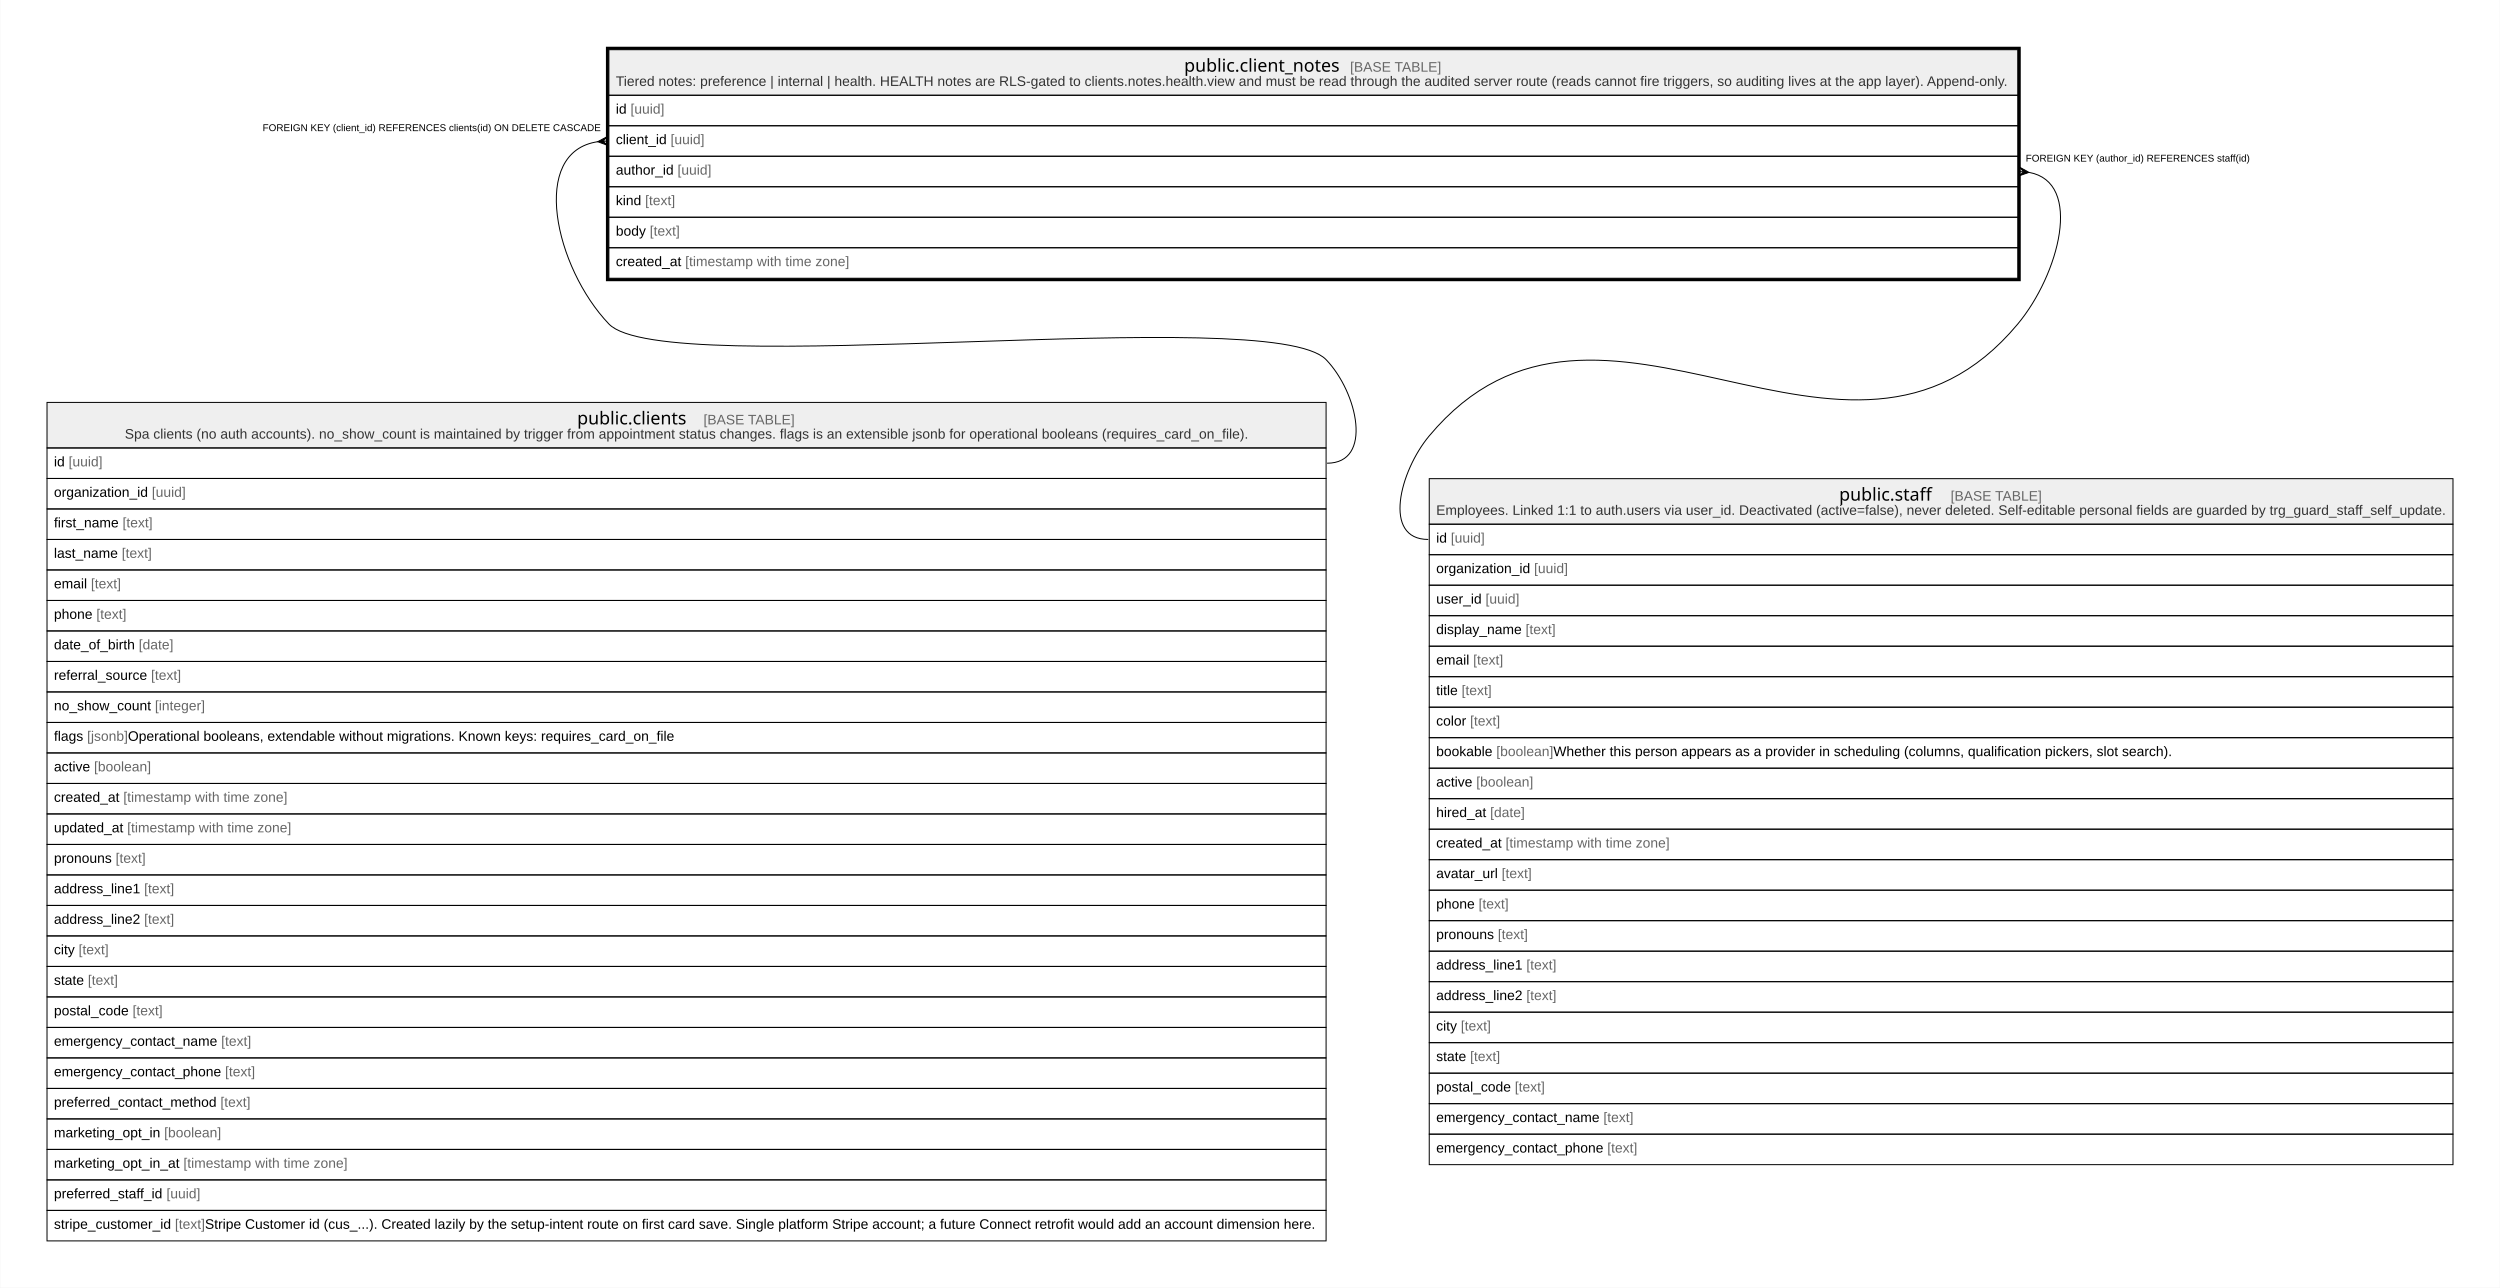
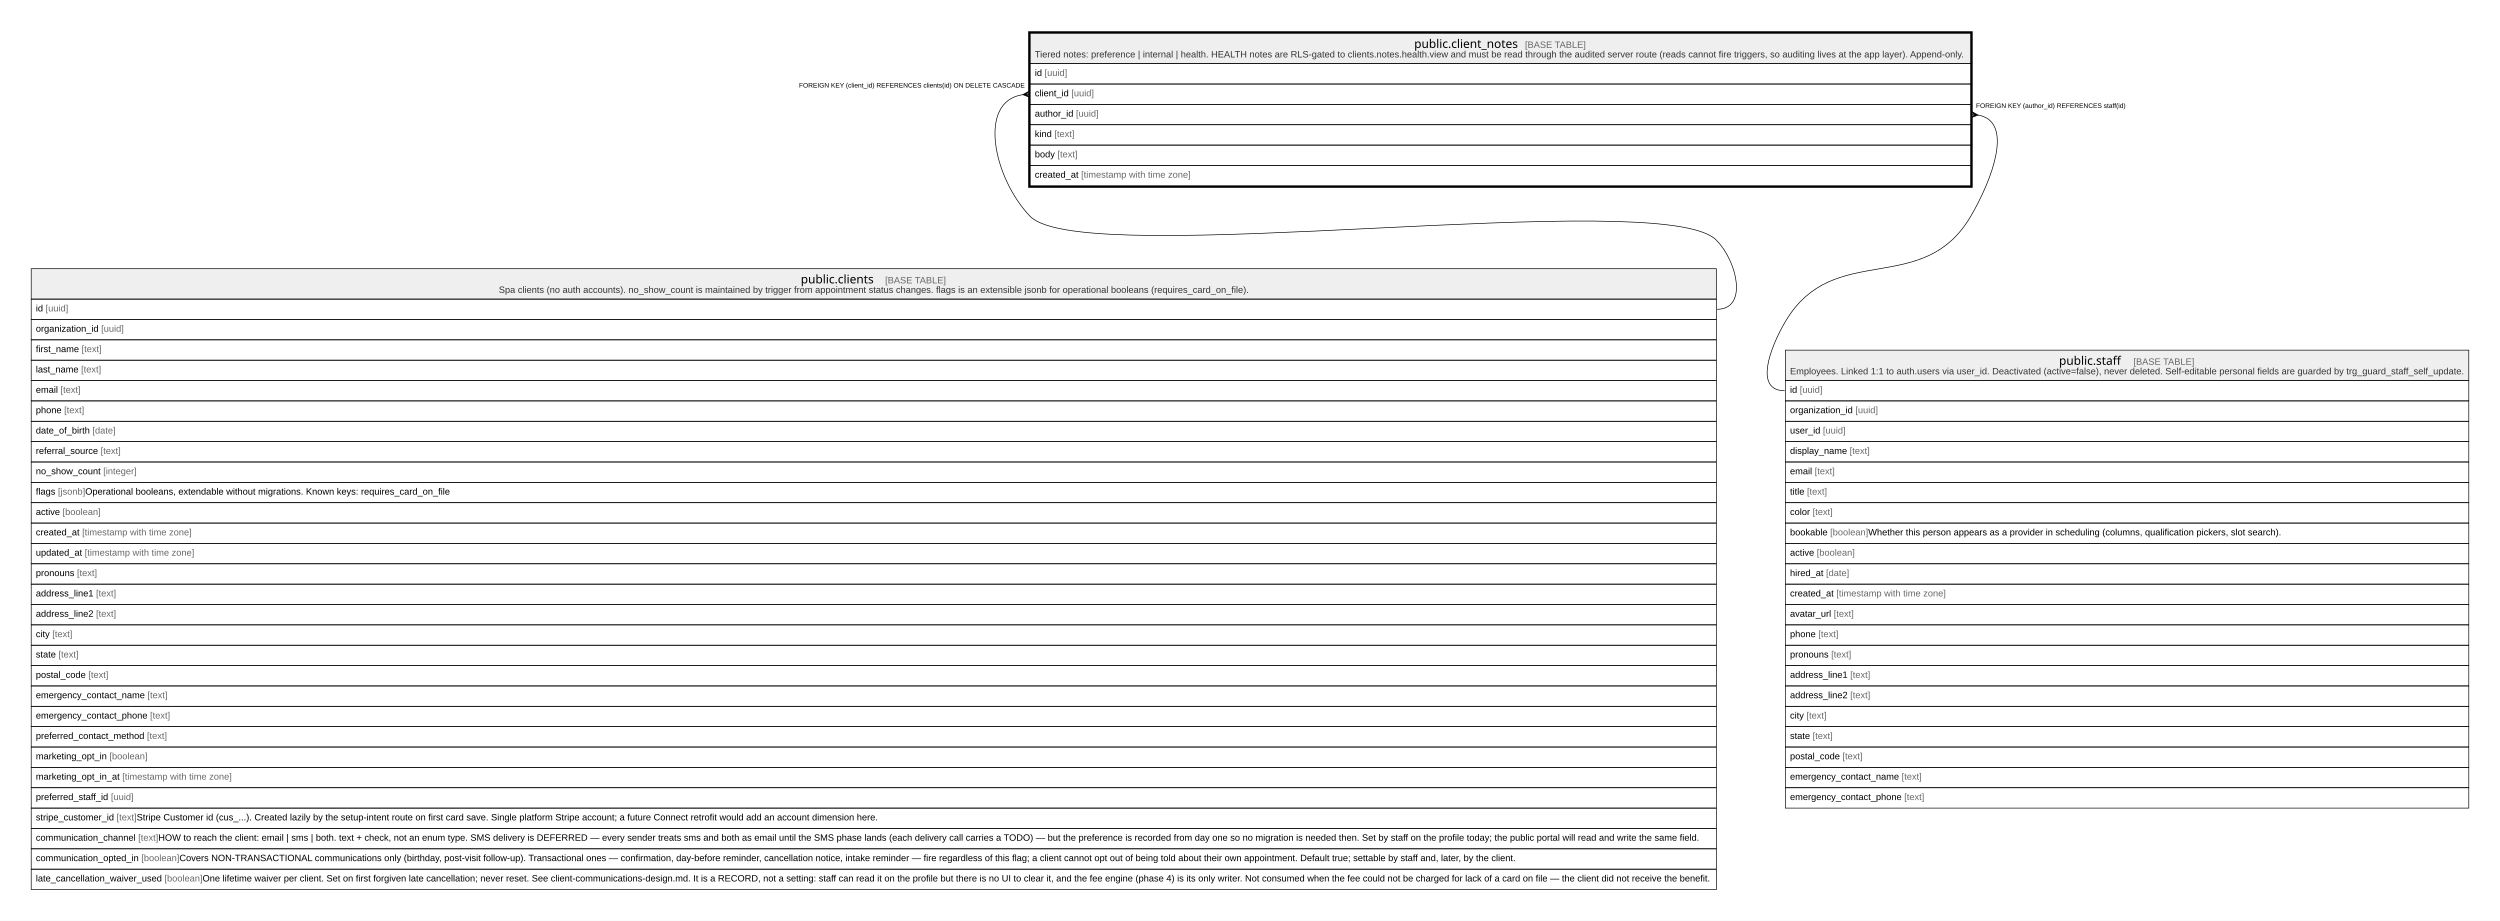
- <svg xmlns="http://www.w3.org/2000/svg" width="2524pt" height="1300pt" viewBox="0.00 0.00 2524.22 1300.40">
-   <g id="graph0" class="graph" transform="scale(1 1) rotate(0) translate(4 1296.4)">
-     <polygon fill="white" stroke="none" points="-4,4 -4,-1296.4 2520.22,-1296.4 2520.22,4 -4,4" />
+ <svg xmlns="http://www.w3.org/2000/svg" width="3782pt" height="1393pt" viewBox="0.00 0.00 3782.03 1392.80">
+   <g id="graph0" class="graph" transform="scale(1 1) rotate(0) translate(4 1388.8)">
+     <polygon fill="white" stroke="none" points="-4,4 -4,-1388.8 3778.03,-1388.8 3778.03,4 -4,4" />
    <g id="node1" class="node">
-       <polygon fill="#efefef" stroke="none" points="610.65,-1200.2 610.65,-1246.2 2033.5,-1246.2 2033.5,-1200.2 610.65,-1200.2" />
-       <polygon fill="none" stroke="black" points="610.65,-1200.2 610.65,-1246.2 2033.5,-1246.2 2033.5,-1200.2 610.65,-1200.2" />
-       <text text-anchor="start" x="1191.59" y="-1224" font-family="Arial Bold" font-size="18.00">public.client_notes</text>
-       <text text-anchor="start" x="1328.06" y="-1224" font-family="Arial" font-size="14.00">    </text>
-       <text text-anchor="start" x="1359.18" y="-1224" font-family="Arial" font-size="14.00" fill="#666666">[BASE TABLE]</text>
-       <text text-anchor="start" x="617.65" y="-1209.6" font-family="Arial" font-size="14.00" fill="#333333">Tiered notes: preference | internal | health. HEALTH notes are RLS-gated to clients.notes.health.view and must be read through the audited server route (reads cannot fire triggers, so auditing lives at the app layer). Append-only.</text>
-       <polygon fill="none" stroke="black" points="610.65,-1169.4 610.65,-1200.2 2033.5,-1200.2 2033.5,-1169.4 610.65,-1169.4" />
-       <text text-anchor="start" x="617.65" y="-1181.6" font-family="Arial" font-size="14.00">id </text>
-       <text text-anchor="start" x="632.44" y="-1181.6" font-family="Arial" font-size="14.00" fill="#666666">[uuid]</text>
-       <polygon fill="none" stroke="black" points="610.65,-1138.6 610.65,-1169.4 2033.5,-1169.4 2033.5,-1138.6 610.65,-1138.6" />
-       <text text-anchor="start" x="617.65" y="-1150.8" font-family="Arial" font-size="14.00">client_id </text>
-       <text text-anchor="start" x="672.91" y="-1150.8" font-family="Arial" font-size="14.00" fill="#666666">[uuid]</text>
-       <polygon fill="none" stroke="black" points="610.65,-1107.8 610.65,-1138.6 2033.5,-1138.6 2033.5,-1107.8 610.65,-1107.8" />
-       <text text-anchor="start" x="617.65" y="-1120" font-family="Arial" font-size="14.00">author_id </text>
-       <text text-anchor="start" x="679.92" y="-1120" font-family="Arial" font-size="14.00" fill="#666666">[uuid]</text>
-       <polygon fill="none" stroke="black" points="610.65,-1077 610.65,-1107.8 2033.5,-1107.8 2033.5,-1077 610.65,-1077" />
-       <text text-anchor="start" x="617.65" y="-1089.2" font-family="Arial" font-size="14.00">kind </text>
-       <text text-anchor="start" x="647.22" y="-1089.2" font-family="Arial" font-size="14.00" fill="#666666">[text]</text>
-       <polygon fill="none" stroke="black" points="610.65,-1046.2 610.65,-1077 2033.5,-1077 2033.5,-1046.2 610.65,-1046.2" />
-       <text text-anchor="start" x="617.65" y="-1058.4" font-family="Arial" font-size="14.00">body </text>
-       <text text-anchor="start" x="651.9" y="-1058.4" font-family="Arial" font-size="14.00" fill="#666666">[text]</text>
-       <polygon fill="none" stroke="black" points="610.65,-1015.4 610.65,-1046.2 2033.5,-1046.2 2033.5,-1015.4 610.65,-1015.4" />
-       <text text-anchor="start" x="617.65" y="-1027.6" font-family="Arial" font-size="14.00">created_at </text>
-       <text text-anchor="start" x="687.7" y="-1027.6" font-family="Arial" font-size="14.00" fill="#666666">[timestamp with time zone]</text>
-       <polygon fill="none" stroke="black" stroke-width="3" points="609.15,-1013.9 609.15,-1247.7 2035,-1247.7 2035,-1013.9 609.15,-1013.9" />
+       <polygon fill="#efefef" stroke="none" points="1554.46,-1292.6 1554.46,-1338.6 2977.3,-1338.6 2977.3,-1292.6 1554.46,-1292.6" />
+       <polygon fill="none" stroke="black" points="1554.46,-1292.6 1554.46,-1338.6 2977.3,-1338.6 2977.3,-1292.6 1554.46,-1292.6" />
+       <text text-anchor="start" x="2135.4" y="-1316.4" font-family="Arial Bold" font-size="18.00">public.client_notes</text>
+       <text text-anchor="start" x="2271.87" y="-1316.4" font-family="Arial" font-size="14.00">    </text>
+       <text text-anchor="start" x="2302.99" y="-1316.4" font-family="Arial" font-size="14.00" fill="#666666">[BASE TABLE]</text>
+       <text text-anchor="start" x="1561.46" y="-1302" font-family="Arial" font-size="14.00" fill="#333333">Tiered notes: preference | internal | health. HEALTH notes are RLS-gated to clients.notes.health.view and must be read through the audited server route (reads cannot fire triggers, so auditing lives at the app layer). Append-only.</text>
+       <polygon fill="none" stroke="black" points="1554.46,-1261.8 1554.46,-1292.6 2977.3,-1292.6 2977.3,-1261.8 1554.46,-1261.8" />
+       <text text-anchor="start" x="1561.46" y="-1274" font-family="Arial" font-size="14.00">id </text>
+       <text text-anchor="start" x="1576.24" y="-1274" font-family="Arial" font-size="14.00" fill="#666666">[uuid]</text>
+       <polygon fill="none" stroke="black" points="1554.46,-1231 1554.46,-1261.8 2977.3,-1261.8 2977.3,-1231 1554.46,-1231" />
+       <text text-anchor="start" x="1561.46" y="-1243.2" font-family="Arial" font-size="14.00">client_id </text>
+       <text text-anchor="start" x="1616.71" y="-1243.2" font-family="Arial" font-size="14.00" fill="#666666">[uuid]</text>
+       <polygon fill="none" stroke="black" points="1554.46,-1200.2 1554.46,-1231 2977.3,-1231 2977.3,-1200.2 1554.46,-1200.2" />
+       <text text-anchor="start" x="1561.46" y="-1212.4" font-family="Arial" font-size="14.00">author_id </text>
+       <text text-anchor="start" x="1623.73" y="-1212.4" font-family="Arial" font-size="14.00" fill="#666666">[uuid]</text>
+       <polygon fill="none" stroke="black" points="1554.46,-1169.4 1554.46,-1200.2 2977.3,-1200.2 2977.3,-1169.4 1554.46,-1169.4" />
+       <text text-anchor="start" x="1561.46" y="-1181.6" font-family="Arial" font-size="14.00">kind </text>
+       <text text-anchor="start" x="1591.03" y="-1181.6" font-family="Arial" font-size="14.00" fill="#666666">[text]</text>
+       <polygon fill="none" stroke="black" points="1554.46,-1138.6 1554.46,-1169.4 2977.3,-1169.4 2977.3,-1138.6 1554.46,-1138.6" />
+       <text text-anchor="start" x="1561.46" y="-1150.8" font-family="Arial" font-size="14.00">body </text>
+       <text text-anchor="start" x="1595.71" y="-1150.8" font-family="Arial" font-size="14.00" fill="#666666">[text]</text>
+       <polygon fill="none" stroke="black" points="1554.46,-1107.8 1554.46,-1138.6 2977.3,-1138.6 2977.3,-1107.8 1554.46,-1107.8" />
+       <text text-anchor="start" x="1561.46" y="-1120" font-family="Arial" font-size="14.00">created_at </text>
+       <text text-anchor="start" x="1631.51" y="-1120" font-family="Arial" font-size="14.00" fill="#666666">[timestamp with time zone]</text>
+       <polygon fill="none" stroke="black" stroke-width="3" points="1552.96,-1106.3 1552.96,-1340.1 2978.8,-1340.1 2978.8,-1106.3 1552.96,-1106.3" />
    </g>
    <g id="node2" class="node">
-       <polygon fill="#efefef" stroke="none" points="43.2,-844 43.2,-890 1334.95,-890 1334.95,-844 43.2,-844" />
-       <polygon fill="none" stroke="black" points="43.2,-844 43.2,-890 1334.95,-890 1334.95,-844 43.2,-844" />
-       <text text-anchor="start" x="578.59" y="-867.8" font-family="Arial Bold" font-size="18.00">public.clients</text>
-       <text text-anchor="start" x="675.07" y="-867.8" font-family="Arial" font-size="14.00">    </text>
-       <text text-anchor="start" x="706.18" y="-867.8" font-family="Arial" font-size="14.00" fill="#666666">[BASE TABLE]</text>
-       <text text-anchor="start" x="121.74" y="-853.4" font-family="Arial" font-size="14.00" fill="#333333">Spa clients (no auth accounts). no_show_count is maintained by trigger from appointment status changes. flags is an extensible jsonb for operational booleans (requires_card_on_file).</text>
-       <polygon fill="none" stroke="black" points="43.2,-813.2 43.2,-844 1334.95,-844 1334.95,-813.2 43.2,-813.2" />
-       <text text-anchor="start" x="50.2" y="-825.4" font-family="Arial" font-size="14.00">id </text>
-       <text text-anchor="start" x="64.99" y="-825.4" font-family="Arial" font-size="14.00" fill="#666666">[uuid]</text>
-       <polygon fill="none" stroke="black" points="43.2,-782.4 43.2,-813.2 1334.95,-813.2 1334.95,-782.4 43.2,-782.4" />
-       <text text-anchor="start" x="50.2" y="-794.6" font-family="Arial" font-size="14.00">organization_id </text>
-       <text text-anchor="start" x="149.05" y="-794.6" font-family="Arial" font-size="14.00" fill="#666666">[uuid]</text>
-       <polygon fill="none" stroke="black" points="43.2,-751.6 43.2,-782.4 1334.95,-782.4 1334.95,-751.6 43.2,-751.6" />
-       <text text-anchor="start" x="50.2" y="-763.8" font-family="Arial" font-size="14.00">first_name </text>
-       <text text-anchor="start" x="119.45" y="-763.8" font-family="Arial" font-size="14.00" fill="#666666">[text]</text>
-       <polygon fill="none" stroke="black" points="43.2,-720.8 43.2,-751.6 1334.95,-751.6 1334.95,-720.8 43.2,-720.8" />
-       <text text-anchor="start" x="50.2" y="-733" font-family="Arial" font-size="14.00">last_name </text>
-       <text text-anchor="start" x="118.68" y="-733" font-family="Arial" font-size="14.00" fill="#666666">[text]</text>
-       <polygon fill="none" stroke="black" points="43.2,-690 43.2,-720.8 1334.95,-720.8 1334.95,-690 43.2,-690" />
-       <text text-anchor="start" x="50.2" y="-702.2" font-family="Arial" font-size="14.00">email </text>
-       <text text-anchor="start" x="87.54" y="-702.2" font-family="Arial" font-size="14.00" fill="#666666">[text]</text>
-       <polygon fill="none" stroke="black" points="43.2,-659.2 43.2,-690 1334.95,-690 1334.95,-659.2 43.2,-659.2" />
-       <text text-anchor="start" x="50.2" y="-671.4" font-family="Arial" font-size="14.00">phone </text>
-       <text text-anchor="start" x="93.02" y="-671.4" font-family="Arial" font-size="14.00" fill="#666666">[text]</text>
-       <polygon fill="none" stroke="black" points="43.2,-628.4 43.2,-659.2 1334.95,-659.2 1334.95,-628.4 43.2,-628.4" />
-       <text text-anchor="start" x="50.2" y="-640.6" font-family="Arial" font-size="14.00">date_of_birth </text>
-       <text text-anchor="start" x="135.82" y="-640.6" font-family="Arial" font-size="14.00" fill="#666666">[date]</text>
-       <polygon fill="none" stroke="black" points="43.2,-597.6 43.2,-628.4 1334.95,-628.4 1334.95,-597.6 43.2,-597.6" />
-       <text text-anchor="start" x="50.2" y="-609.8" font-family="Arial" font-size="14.00">referral_source </text>
-       <text text-anchor="start" x="148.24" y="-609.8" font-family="Arial" font-size="14.00" fill="#666666">[text]</text>
-       <polygon fill="none" stroke="black" points="43.2,-566.8 43.2,-597.6 1334.95,-597.6 1334.95,-566.8 43.2,-566.8" />
-       <text text-anchor="start" x="50.2" y="-579" font-family="Arial" font-size="14.00">no_show_count </text>
-       <text text-anchor="start" x="152.16" y="-579" font-family="Arial" font-size="14.00" fill="#666666">[integer]</text>
-       <polygon fill="none" stroke="black" points="43.2,-536 43.2,-566.8 1334.95,-566.8 1334.95,-536 43.2,-536" />
-       <text text-anchor="start" x="50.2" y="-548.2" font-family="Arial" font-size="14.00">flags </text>
-       <text text-anchor="start" x="83.66" y="-548.2" font-family="Arial" font-size="14.00" fill="#666666">[jsonb]</text>
-       <text text-anchor="start" x="124.91" y="-548.2" font-family="Arial" font-size="14.00"> Operational booleans, extendable without migrations. Known keys: requires_card_on_file</text>
-       <polygon fill="none" stroke="black" points="43.2,-505.2 43.2,-536 1334.95,-536 1334.95,-505.2 43.2,-505.2" />
-       <text text-anchor="start" x="50.2" y="-517.4" font-family="Arial" font-size="14.00">active </text>
-       <text text-anchor="start" x="90.66" y="-517.4" font-family="Arial" font-size="14.00" fill="#666666">[boolean]</text>
-       <polygon fill="none" stroke="black" points="43.2,-474.4 43.2,-505.2 1334.95,-505.2 1334.95,-474.4 43.2,-474.4" />
-       <text text-anchor="start" x="50.2" y="-486.6" font-family="Arial" font-size="14.00">created_at </text>
-       <text text-anchor="start" x="120.25" y="-486.6" font-family="Arial" font-size="14.00" fill="#666666">[timestamp with time zone]</text>
-       <polygon fill="none" stroke="black" points="43.2,-443.6 43.2,-474.4 1334.95,-474.4 1334.95,-443.6 43.2,-443.6" />
-       <text text-anchor="start" x="50.2" y="-455.8" font-family="Arial" font-size="14.00">updated_at </text>
-       <text text-anchor="start" x="124.16" y="-455.8" font-family="Arial" font-size="14.00" fill="#666666">[timestamp with time zone]</text>
-       <polygon fill="none" stroke="black" points="43.2,-412.8 43.2,-443.6 1334.95,-443.6 1334.95,-412.8 43.2,-412.8" />
-       <text text-anchor="start" x="50.2" y="-425" font-family="Arial" font-size="14.00">pronouns </text>
-       <text text-anchor="start" x="112.47" y="-425" font-family="Arial" font-size="14.00" fill="#666666">[text]</text>
-       <polygon fill="none" stroke="black" points="43.2,-382 43.2,-412.8 1334.95,-412.8 1334.95,-382 43.2,-382" />
-       <text text-anchor="start" x="50.2" y="-394.2" font-family="Arial" font-size="14.00">address_line1 </text>
-       <text text-anchor="start" x="141.26" y="-394.2" font-family="Arial" font-size="14.00" fill="#666666">[text]</text>
-       <polygon fill="none" stroke="black" points="43.2,-351.2 43.2,-382 1334.95,-382 1334.95,-351.2 43.2,-351.2" />
-       <text text-anchor="start" x="50.2" y="-363.4" font-family="Arial" font-size="14.00">address_line2 </text>
-       <text text-anchor="start" x="141.26" y="-363.4" font-family="Arial" font-size="14.00" fill="#666666">[text]</text>
-       <polygon fill="none" stroke="black" points="43.2,-320.4 43.2,-351.2 1334.95,-351.2 1334.95,-320.4 43.2,-320.4" />
-       <text text-anchor="start" x="50.2" y="-332.6" font-family="Arial" font-size="14.00">city </text>
-       <text text-anchor="start" x="75.09" y="-332.6" font-family="Arial" font-size="14.00" fill="#666666">[text]</text>
-       <polygon fill="none" stroke="black" points="43.2,-289.6 43.2,-320.4 1334.95,-320.4 1334.95,-289.6 43.2,-289.6" />
-       <text text-anchor="start" x="50.2" y="-301.8" font-family="Arial" font-size="14.00">state </text>
-       <text text-anchor="start" x="84.44" y="-301.8" font-family="Arial" font-size="14.00" fill="#666666">[text]</text>
-       <polygon fill="none" stroke="black" points="43.2,-258.8 43.2,-289.6 1334.95,-289.6 1334.95,-258.8 43.2,-258.8" />
-       <text text-anchor="start" x="50.2" y="-271" font-family="Arial" font-size="14.00">postal_code </text>
-       <text text-anchor="start" x="129.59" y="-271" font-family="Arial" font-size="14.00" fill="#666666">[text]</text>
-       <polygon fill="none" stroke="black" points="43.2,-228 43.2,-258.8 1334.95,-258.8 1334.95,-228 43.2,-228" />
-       <text text-anchor="start" x="50.2" y="-240.2" font-family="Arial" font-size="14.00">emergency_contact_name </text>
-       <text text-anchor="start" x="219.08" y="-240.2" font-family="Arial" font-size="14.00" fill="#666666">[text]</text>
-       <polygon fill="none" stroke="black" points="43.2,-197.2 43.2,-228 1334.95,-228 1334.95,-197.2 43.2,-197.2" />
-       <text text-anchor="start" x="50.2" y="-209.4" font-family="Arial" font-size="14.00">emergency_contact_phone </text>
-       <text text-anchor="start" x="222.99" y="-209.4" font-family="Arial" font-size="14.00" fill="#666666">[text]</text>
-       <polygon fill="none" stroke="black" points="43.2,-166.4 43.2,-197.2 1334.95,-197.2 1334.95,-166.4 43.2,-166.4" />
-       <text text-anchor="start" x="50.2" y="-178.6" font-family="Arial" font-size="14.00">preferred_contact_method </text>
-       <text text-anchor="start" x="218.3" y="-178.6" font-family="Arial" font-size="14.00" fill="#666666">[text]</text>
-       <polygon fill="none" stroke="black" points="43.2,-135.6 43.2,-166.4 1334.95,-166.4 1334.95,-135.6 43.2,-135.6" />
-       <text text-anchor="start" x="50.2" y="-147.8" font-family="Arial" font-size="14.00">marketing_opt_in </text>
-       <text text-anchor="start" x="161.49" y="-147.8" font-family="Arial" font-size="14.00" fill="#666666">[boolean]</text>
-       <polygon fill="none" stroke="black" points="43.2,-104.8 43.2,-135.6 1334.95,-135.6 1334.95,-104.8 43.2,-104.8" />
-       <text text-anchor="start" x="50.2" y="-117" font-family="Arial" font-size="14.00">marketing_opt_in_at </text>
-       <text text-anchor="start" x="180.95" y="-117" font-family="Arial" font-size="14.00" fill="#666666">[timestamp with time zone]</text>
-       <polygon fill="none" stroke="black" points="43.2,-74 43.2,-104.8 1334.95,-104.8 1334.95,-74 43.2,-74" />
-       <text text-anchor="start" x="50.2" y="-86.2" font-family="Arial" font-size="14.00">preferred_staff_id </text>
-       <text text-anchor="start" x="163.82" y="-86.2" font-family="Arial" font-size="14.00" fill="#666666">[uuid]</text>
-       <polygon fill="none" stroke="black" points="43.2,-43.2 43.2,-74 1334.95,-74 1334.95,-43.2 43.2,-43.2" />
-       <text text-anchor="start" x="50.2" y="-55.4" font-family="Arial" font-size="14.00">stripe_customer_id </text>
-       <text text-anchor="start" x="172.37" y="-55.4" font-family="Arial" font-size="14.00" fill="#666666">[text]</text>
-       <text text-anchor="start" x="202.71" y="-55.4" font-family="Arial" font-size="14.00"> Stripe Customer id (cus_...). Created lazily by the setup-intent route on first card save. Single platform Stripe account; a future Connect retrofit would add an account dimension here.</text>
+       <polygon fill="#efefef" stroke="none" points="43.2,-936.4 43.2,-982.4 2592.56,-982.4 2592.56,-936.4 43.2,-936.4" />
+       <polygon fill="none" stroke="black" points="43.2,-936.4 43.2,-982.4 2592.56,-982.4 2592.56,-936.4 43.2,-936.4" />
+       <text text-anchor="start" x="1207.4" y="-960.2" font-family="Arial Bold" font-size="18.00">public.clients</text>
+       <text text-anchor="start" x="1303.87" y="-960.2" font-family="Arial" font-size="14.00">    </text>
+       <text text-anchor="start" x="1334.99" y="-960.2" font-family="Arial" font-size="14.00" fill="#666666">[BASE TABLE]</text>
+       <text text-anchor="start" x="750.55" y="-945.8" font-family="Arial" font-size="14.00" fill="#333333">Spa clients (no auth accounts). no_show_count is maintained by trigger from appointment status changes. flags is an extensible jsonb for operational booleans (requires_card_on_file).</text>
+       <polygon fill="none" stroke="black" points="43.2,-905.6 43.2,-936.4 2592.56,-936.4 2592.56,-905.6 43.2,-905.6" />
+       <text text-anchor="start" x="50.2" y="-917.8" font-family="Arial" font-size="14.00">id </text>
+       <text text-anchor="start" x="64.99" y="-917.8" font-family="Arial" font-size="14.00" fill="#666666">[uuid]</text>
+       <polygon fill="none" stroke="black" points="43.2,-874.8 43.2,-905.6 2592.56,-905.6 2592.56,-874.8 43.2,-874.8" />
+       <text text-anchor="start" x="50.2" y="-887" font-family="Arial" font-size="14.00">organization_id </text>
+       <text text-anchor="start" x="149.05" y="-887" font-family="Arial" font-size="14.00" fill="#666666">[uuid]</text>
+       <polygon fill="none" stroke="black" points="43.2,-844 43.2,-874.8 2592.56,-874.8 2592.56,-844 43.2,-844" />
+       <text text-anchor="start" x="50.2" y="-856.2" font-family="Arial" font-size="14.00">first_name </text>
+       <text text-anchor="start" x="119.45" y="-856.2" font-family="Arial" font-size="14.00" fill="#666666">[text]</text>
+       <polygon fill="none" stroke="black" points="43.2,-813.2 43.2,-844 2592.56,-844 2592.56,-813.2 43.2,-813.2" />
+       <text text-anchor="start" x="50.2" y="-825.4" font-family="Arial" font-size="14.00">last_name </text>
+       <text text-anchor="start" x="118.68" y="-825.4" font-family="Arial" font-size="14.00" fill="#666666">[text]</text>
+       <polygon fill="none" stroke="black" points="43.2,-782.4 43.2,-813.2 2592.56,-813.2 2592.56,-782.4 43.2,-782.4" />
+       <text text-anchor="start" x="50.2" y="-794.6" font-family="Arial" font-size="14.00">email </text>
+       <text text-anchor="start" x="87.54" y="-794.6" font-family="Arial" font-size="14.00" fill="#666666">[text]</text>
+       <polygon fill="none" stroke="black" points="43.2,-751.6 43.2,-782.4 2592.56,-782.4 2592.56,-751.6 43.2,-751.6" />
+       <text text-anchor="start" x="50.2" y="-763.8" font-family="Arial" font-size="14.00">phone </text>
+       <text text-anchor="start" x="93.02" y="-763.8" font-family="Arial" font-size="14.00" fill="#666666">[text]</text>
+       <polygon fill="none" stroke="black" points="43.2,-720.8 43.2,-751.6 2592.56,-751.6 2592.56,-720.8 43.2,-720.8" />
+       <text text-anchor="start" x="50.2" y="-733" font-family="Arial" font-size="14.00">date_of_birth </text>
+       <text text-anchor="start" x="135.82" y="-733" font-family="Arial" font-size="14.00" fill="#666666">[date]</text>
+       <polygon fill="none" stroke="black" points="43.2,-690 43.2,-720.8 2592.56,-720.8 2592.56,-690 43.2,-690" />
+       <text text-anchor="start" x="50.2" y="-702.2" font-family="Arial" font-size="14.00">referral_source </text>
+       <text text-anchor="start" x="148.24" y="-702.2" font-family="Arial" font-size="14.00" fill="#666666">[text]</text>
+       <polygon fill="none" stroke="black" points="43.2,-659.2 43.2,-690 2592.56,-690 2592.56,-659.2 43.2,-659.2" />
+       <text text-anchor="start" x="50.2" y="-671.4" font-family="Arial" font-size="14.00">no_show_count </text>
+       <text text-anchor="start" x="152.16" y="-671.4" font-family="Arial" font-size="14.00" fill="#666666">[integer]</text>
+       <polygon fill="none" stroke="black" points="43.2,-628.4 43.2,-659.2 2592.56,-659.2 2592.56,-628.4 43.2,-628.4" />
+       <text text-anchor="start" x="50.2" y="-640.6" font-family="Arial" font-size="14.00">flags </text>
+       <text text-anchor="start" x="83.66" y="-640.6" font-family="Arial" font-size="14.00" fill="#666666">[jsonb]</text>
+       <text text-anchor="start" x="124.91" y="-640.6" font-family="Arial" font-size="14.00"> Operational booleans, extendable without migrations. Known keys: requires_card_on_file</text>
+       <polygon fill="none" stroke="black" points="43.2,-597.6 43.2,-628.4 2592.56,-628.4 2592.56,-597.6 43.2,-597.6" />
+       <text text-anchor="start" x="50.2" y="-609.8" font-family="Arial" font-size="14.00">active </text>
+       <text text-anchor="start" x="90.66" y="-609.8" font-family="Arial" font-size="14.00" fill="#666666">[boolean]</text>
+       <polygon fill="none" stroke="black" points="43.2,-566.8 43.2,-597.6 2592.56,-597.6 2592.56,-566.8 43.2,-566.8" />
+       <text text-anchor="start" x="50.2" y="-579" font-family="Arial" font-size="14.00">created_at </text>
+       <text text-anchor="start" x="120.25" y="-579" font-family="Arial" font-size="14.00" fill="#666666">[timestamp with time zone]</text>
+       <polygon fill="none" stroke="black" points="43.2,-536 43.2,-566.8 2592.56,-566.8 2592.56,-536 43.2,-536" />
+       <text text-anchor="start" x="50.2" y="-548.2" font-family="Arial" font-size="14.00">updated_at </text>
+       <text text-anchor="start" x="124.16" y="-548.2" font-family="Arial" font-size="14.00" fill="#666666">[timestamp with time zone]</text>
+       <polygon fill="none" stroke="black" points="43.2,-505.2 43.2,-536 2592.56,-536 2592.56,-505.2 43.2,-505.2" />
+       <text text-anchor="start" x="50.2" y="-517.4" font-family="Arial" font-size="14.00">pronouns </text>
+       <text text-anchor="start" x="112.47" y="-517.4" font-family="Arial" font-size="14.00" fill="#666666">[text]</text>
+       <polygon fill="none" stroke="black" points="43.2,-474.4 43.2,-505.2 2592.56,-505.2 2592.56,-474.4 43.2,-474.4" />
+       <text text-anchor="start" x="50.2" y="-486.6" font-family="Arial" font-size="14.00">address_line1 </text>
+       <text text-anchor="start" x="141.26" y="-486.6" font-family="Arial" font-size="14.00" fill="#666666">[text]</text>
+       <polygon fill="none" stroke="black" points="43.2,-443.6 43.2,-474.4 2592.56,-474.4 2592.56,-443.6 43.2,-443.6" />
+       <text text-anchor="start" x="50.2" y="-455.8" font-family="Arial" font-size="14.00">address_line2 </text>
+       <text text-anchor="start" x="141.26" y="-455.8" font-family="Arial" font-size="14.00" fill="#666666">[text]</text>
+       <polygon fill="none" stroke="black" points="43.2,-412.8 43.2,-443.6 2592.56,-443.6 2592.56,-412.8 43.2,-412.8" />
+       <text text-anchor="start" x="50.2" y="-425" font-family="Arial" font-size="14.00">city </text>
+       <text text-anchor="start" x="75.09" y="-425" font-family="Arial" font-size="14.00" fill="#666666">[text]</text>
+       <polygon fill="none" stroke="black" points="43.2,-382 43.2,-412.8 2592.56,-412.8 2592.56,-382 43.2,-382" />
+       <text text-anchor="start" x="50.2" y="-394.2" font-family="Arial" font-size="14.00">state </text>
+       <text text-anchor="start" x="84.44" y="-394.2" font-family="Arial" font-size="14.00" fill="#666666">[text]</text>
+       <polygon fill="none" stroke="black" points="43.2,-351.2 43.2,-382 2592.56,-382 2592.56,-351.2 43.2,-351.2" />
+       <text text-anchor="start" x="50.2" y="-363.4" font-family="Arial" font-size="14.00">postal_code </text>
+       <text text-anchor="start" x="129.59" y="-363.4" font-family="Arial" font-size="14.00" fill="#666666">[text]</text>
+       <polygon fill="none" stroke="black" points="43.2,-320.4 43.2,-351.2 2592.56,-351.2 2592.56,-320.4 43.2,-320.4" />
+       <text text-anchor="start" x="50.2" y="-332.6" font-family="Arial" font-size="14.00">emergency_contact_name </text>
+       <text text-anchor="start" x="219.07" y="-332.6" font-family="Arial" font-size="14.00" fill="#666666">[text]</text>
+       <polygon fill="none" stroke="black" points="43.2,-289.6 43.2,-320.4 2592.56,-320.4 2592.56,-289.6 43.2,-289.6" />
+       <text text-anchor="start" x="50.2" y="-301.8" font-family="Arial" font-size="14.00">emergency_contact_phone </text>
+       <text text-anchor="start" x="222.99" y="-301.8" font-family="Arial" font-size="14.00" fill="#666666">[text]</text>
+       <polygon fill="none" stroke="black" points="43.2,-258.8 43.2,-289.6 2592.56,-289.6 2592.56,-258.8 43.2,-258.8" />
+       <text text-anchor="start" x="50.2" y="-271" font-family="Arial" font-size="14.00">preferred_contact_method </text>
+       <text text-anchor="start" x="218.3" y="-271" font-family="Arial" font-size="14.00" fill="#666666">[text]</text>
+       <polygon fill="none" stroke="black" points="43.2,-228 43.2,-258.8 2592.56,-258.8 2592.56,-228 43.2,-228" />
+       <text text-anchor="start" x="50.2" y="-240.2" font-family="Arial" font-size="14.00">marketing_opt_in </text>
+       <text text-anchor="start" x="161.49" y="-240.2" font-family="Arial" font-size="14.00" fill="#666666">[boolean]</text>
+       <polygon fill="none" stroke="black" points="43.2,-197.2 43.2,-228 2592.56,-228 2592.56,-197.2 43.2,-197.2" />
+       <text text-anchor="start" x="50.2" y="-209.4" font-family="Arial" font-size="14.00">marketing_opt_in_at </text>
+       <text text-anchor="start" x="180.95" y="-209.4" font-family="Arial" font-size="14.00" fill="#666666">[timestamp with time zone]</text>
+       <polygon fill="none" stroke="black" points="43.2,-166.4 43.2,-197.2 2592.56,-197.2 2592.56,-166.4 43.2,-166.4" />
+       <text text-anchor="start" x="50.2" y="-178.6" font-family="Arial" font-size="14.00">preferred_staff_id </text>
+       <text text-anchor="start" x="163.82" y="-178.6" font-family="Arial" font-size="14.00" fill="#666666">[uuid]</text>
+       <polygon fill="none" stroke="black" points="43.2,-135.6 43.2,-166.4 2592.56,-166.4 2592.56,-135.6 43.2,-135.6" />
+       <text text-anchor="start" x="50.2" y="-147.8" font-family="Arial" font-size="14.00">stripe_customer_id </text>
+       <text text-anchor="start" x="172.37" y="-147.8" font-family="Arial" font-size="14.00" fill="#666666">[text]</text>
+       <text text-anchor="start" x="202.71" y="-147.8" font-family="Arial" font-size="14.00"> Stripe Customer id (cus_...). Created lazily by the setup-intent route on first card save. Single platform Stripe account; a future Connect retrofit would add an account dimension here.</text>
+       <polygon fill="none" stroke="black" points="43.2,-104.8 43.2,-135.6 2592.56,-135.6 2592.56,-104.8 43.2,-104.8" />
+       <text text-anchor="start" x="50.2" y="-117" font-family="Arial" font-size="14.00">communication_channel </text>
+       <text text-anchor="start" x="205.07" y="-117" font-family="Arial" font-size="14.00" fill="#666666">[text]</text>
+       <text text-anchor="start" x="235.41" y="-117" font-family="Arial" font-size="14.00"> HOW to reach the client: email | sms | both. text + check, not an enum type. SMS delivery is DEFERRED — every sender treats sms and both as email until the SMS phase lands (each delivery call carries a TODO) — but the preference is recorded from day one so no migration is needed then. Set by staff on the profile today; the public portal will read and write the same field.</text>
+       <polygon fill="none" stroke="black" points="43.2,-74 43.2,-104.8 2592.56,-104.8 2592.56,-74 43.2,-74" />
+       <text text-anchor="start" x="50.2" y="-86.2" font-family="Arial" font-size="14.00">communication_opted_in </text>
+       <text text-anchor="start" x="209.74" y="-86.2" font-family="Arial" font-size="14.00" fill="#666666">[boolean]</text>
+       <text text-anchor="start" x="267.35" y="-86.2" font-family="Arial" font-size="14.00"> Covers NON-TRANSACTIONAL communications only (birthday, post-visit follow-up). Transactional ones — confirmation, day-before reminder, cancellation notice, intake reminder — fire regardless of this flag; a client cannot opt out of being told about their own appointment. Default true; settable by staff and, later, by the client.</text>
+       <polygon fill="none" stroke="black" points="43.2,-43.2 43.2,-74 2592.56,-74 2592.56,-43.2 43.2,-43.2" />
+       <text text-anchor="start" x="50.2" y="-55.4" font-family="Arial" font-size="14.00">late_cancellation_waiver_used </text>
+       <text text-anchor="start" x="244.77" y="-55.4" font-family="Arial" font-size="14.00" fill="#666666">[boolean]</text>
+       <text text-anchor="start" x="302.38" y="-55.4" font-family="Arial" font-size="14.00"> One lifetime waiver per client. Set on first forgiven late cancellation; never reset. See client-communications-design.md. It is a RECORD, not a setting: staff can read it on the profile but there is no UI to clear it, and the fee engine (phase 4) is its only writer. Not consumed when the fee could not be charged for lack of a card on file — the client did not receive the benefit.</text>
    </g>
    <g id="edge1" class="edge">
-       <path fill="none" stroke="black" d="M599.66,-1153.32C529.84,-1143.34 556.31,-1026 610.65,-969.2 666.35,-910.98 1279.12,-991.31 1334.95,-933.2 1367.15,-899.67 1382.44,-828.6 1335.95,-828.6" />
-       <polygon fill="black" stroke="black" points="599.34,-1153.3 609.01,-1158.47 604.66,-1153.66 608.98,-1153.95 608.98,-1153.95 608.98,-1153.95 604.66,-1153.66 609.62,-1149.49 599.34,-1153.3" />
-       <text text-anchor="start" x="260.91" y="-1164" font-family="Arial" font-size="10.00">FOREIGN KEY (client_id) REFERENCES clients(id) ON DELETE CASCADE</text>
+       <path fill="none" stroke="black" d="M1543.46,-1245.72C1473.61,-1235.71 1499.69,-1117.99 1554.46,-1061.6 1634.87,-978.8 2511.98,-1108.23 2592.56,-1025.6 2625.02,-992.32 2640.05,-921 2593.56,-921" />
+       <polygon fill="black" stroke="black" points="1543.15,-1245.7 1552.82,-1250.87 1548.47,-1246.06 1552.79,-1246.35 1552.79,-1246.35 1552.79,-1246.35 1548.47,-1246.06 1553.43,-1241.89 1543.15,-1245.7" />
+       <text text-anchor="start" x="1204.71" y="-1256.4" font-family="Arial" font-size="10.00">FOREIGN KEY (client_id) REFERENCES clients(id) ON DELETE CASCADE</text>
    </g>
    <g id="node3" class="node">
-       <polygon fill="#efefef" stroke="none" points="1439.13,-767 1439.13,-813 2473.02,-813 2473.02,-767 1439.13,-767" />
-       <polygon fill="none" stroke="black" points="1439.13,-767 1439.13,-813 2473.02,-813 2473.02,-767 1439.13,-767" />
-       <text text-anchor="start" x="1853.09" y="-790.8" font-family="Arial Bold" font-size="18.00">public.staff</text>
-       <text text-anchor="start" x="1934.57" y="-790.8" font-family="Arial" font-size="14.00">    </text>
-       <text text-anchor="start" x="1965.68" y="-790.8" font-family="Arial" font-size="14.00" fill="#666666">[BASE TABLE]</text>
-       <text text-anchor="start" x="1446.13" y="-776.4" font-family="Arial" font-size="14.00" fill="#333333">Employees. Linked 1:1 to auth.users via user_id. Deactivated (active=false), never deleted. Self-editable personal fields are guarded by trg_guard_staff_self_update.</text>
-       <polygon fill="none" stroke="black" points="1439.13,-736.2 1439.13,-767 2473.02,-767 2473.02,-736.2 1439.13,-736.2" />
-       <text text-anchor="start" x="1446.13" y="-748.4" font-family="Arial" font-size="14.00">id </text>
-       <text text-anchor="start" x="1460.91" y="-748.4" font-family="Arial" font-size="14.00" fill="#666666">[uuid]</text>
-       <polygon fill="none" stroke="black" points="1439.13,-705.4 1439.13,-736.2 2473.02,-736.2 2473.02,-705.4 1439.13,-705.4" />
-       <text text-anchor="start" x="1446.13" y="-717.6" font-family="Arial" font-size="14.00">organization_id </text>
-       <text text-anchor="start" x="1544.97" y="-717.6" font-family="Arial" font-size="14.00" fill="#666666">[uuid]</text>
-       <polygon fill="none" stroke="black" points="1439.13,-674.6 1439.13,-705.4 2473.02,-705.4 2473.02,-674.6 1439.13,-674.6" />
-       <text text-anchor="start" x="1446.13" y="-686.8" font-family="Arial" font-size="14.00">user_id </text>
-       <text text-anchor="start" x="1495.93" y="-686.8" font-family="Arial" font-size="14.00" fill="#666666">[uuid]</text>
-       <polygon fill="none" stroke="black" points="1439.13,-643.8 1439.13,-674.6 2473.02,-674.6 2473.02,-643.8 1439.13,-643.8" />
-       <text text-anchor="start" x="1446.13" y="-656" font-family="Arial" font-size="14.00">display_name </text>
-       <text text-anchor="start" x="1536.4" y="-656" font-family="Arial" font-size="14.00" fill="#666666">[text]</text>
-       <polygon fill="none" stroke="black" points="1439.13,-613 1439.13,-643.8 2473.02,-643.8 2473.02,-613 1439.13,-613" />
-       <text text-anchor="start" x="1446.13" y="-625.2" font-family="Arial" font-size="14.00">email </text>
-       <text text-anchor="start" x="1483.47" y="-625.2" font-family="Arial" font-size="14.00" fill="#666666">[text]</text>
-       <polygon fill="none" stroke="black" points="1439.13,-582.2 1439.13,-613 2473.02,-613 2473.02,-582.2 1439.13,-582.2" />
-       <text text-anchor="start" x="1446.13" y="-594.4" font-family="Arial" font-size="14.00">title </text>
-       <text text-anchor="start" x="1471.8" y="-594.4" font-family="Arial" font-size="14.00" fill="#666666">[text]</text>
-       <polygon fill="none" stroke="black" points="1439.13,-551.4 1439.13,-582.2 2473.02,-582.2 2473.02,-551.4 1439.13,-551.4" />
-       <text text-anchor="start" x="1446.13" y="-563.6" font-family="Arial" font-size="14.00">color </text>
-       <text text-anchor="start" x="1480.36" y="-563.6" font-family="Arial" font-size="14.00" fill="#666666">[text]</text>
-       <polygon fill="none" stroke="black" points="1439.13,-520.6 1439.13,-551.4 2473.02,-551.4 2473.02,-520.6 1439.13,-520.6" />
-       <text text-anchor="start" x="1446.13" y="-532.8" font-family="Arial" font-size="14.00">bookable </text>
-       <text text-anchor="start" x="1506.84" y="-532.8" font-family="Arial" font-size="14.00" fill="#666666">[boolean]</text>
-       <text text-anchor="start" x="1564.45" y="-532.8" font-family="Arial" font-size="14.00"> Whether this person appears as a provider in scheduling (columns, qualification pickers, slot search).</text>
-       <polygon fill="none" stroke="black" points="1439.13,-489.8 1439.13,-520.6 2473.02,-520.6 2473.02,-489.8 1439.13,-489.8" />
-       <text text-anchor="start" x="1446.13" y="-502" font-family="Arial" font-size="14.00">active </text>
-       <text text-anchor="start" x="1486.59" y="-502" font-family="Arial" font-size="14.00" fill="#666666">[boolean]</text>
-       <polygon fill="none" stroke="black" points="1439.13,-459 1439.13,-489.8 2473.02,-489.8 2473.02,-459 1439.13,-459" />
-       <text text-anchor="start" x="1446.13" y="-471.2" font-family="Arial" font-size="14.00">hired_at </text>
-       <text text-anchor="start" x="1500.61" y="-471.2" font-family="Arial" font-size="14.00" fill="#666666">[date]</text>
-       <polygon fill="none" stroke="black" points="1439.13,-428.2 1439.13,-459 2473.02,-459 2473.02,-428.2 1439.13,-428.2" />
-       <text text-anchor="start" x="1446.13" y="-440.4" font-family="Arial" font-size="14.00">created_at </text>
-       <text text-anchor="start" x="1516.17" y="-440.4" font-family="Arial" font-size="14.00" fill="#666666">[timestamp with time zone]</text>
-       <polygon fill="none" stroke="black" points="1439.13,-397.4 1439.13,-428.2 2473.02,-428.2 2473.02,-397.4 1439.13,-397.4" />
-       <text text-anchor="start" x="1446.13" y="-409.6" font-family="Arial" font-size="14.00">avatar_url </text>
-       <text text-anchor="start" x="1512.27" y="-409.6" font-family="Arial" font-size="14.00" fill="#666666">[text]</text>
-       <polygon fill="none" stroke="black" points="1439.13,-366.6 1439.13,-397.4 2473.02,-397.4 2473.02,-366.6 1439.13,-366.6" />
-       <text text-anchor="start" x="1446.13" y="-378.8" font-family="Arial" font-size="14.00">phone </text>
-       <text text-anchor="start" x="1488.95" y="-378.8" font-family="Arial" font-size="14.00" fill="#666666">[text]</text>
-       <polygon fill="none" stroke="black" points="1439.13,-335.8 1439.13,-366.6 2473.02,-366.6 2473.02,-335.8 1439.13,-335.8" />
-       <text text-anchor="start" x="1446.13" y="-348" font-family="Arial" font-size="14.00">pronouns </text>
-       <text text-anchor="start" x="1508.39" y="-348" font-family="Arial" font-size="14.00" fill="#666666">[text]</text>
-       <polygon fill="none" stroke="black" points="1439.13,-305 1439.13,-335.8 2473.02,-335.8 2473.02,-305 1439.13,-305" />
-       <text text-anchor="start" x="1446.13" y="-317.2" font-family="Arial" font-size="14.00">address_line1 </text>
-       <text text-anchor="start" x="1537.19" y="-317.2" font-family="Arial" font-size="14.00" fill="#666666">[text]</text>
-       <polygon fill="none" stroke="black" points="1439.13,-274.2 1439.13,-305 2473.02,-305 2473.02,-274.2 1439.13,-274.2" />
-       <text text-anchor="start" x="1446.13" y="-286.4" font-family="Arial" font-size="14.00">address_line2 </text>
-       <text text-anchor="start" x="1537.19" y="-286.4" font-family="Arial" font-size="14.00" fill="#666666">[text]</text>
-       <polygon fill="none" stroke="black" points="1439.13,-243.4 1439.13,-274.2 2473.02,-274.2 2473.02,-243.4 1439.13,-243.4" />
-       <text text-anchor="start" x="1446.13" y="-255.6" font-family="Arial" font-size="14.00">city </text>
-       <text text-anchor="start" x="1471.02" y="-255.6" font-family="Arial" font-size="14.00" fill="#666666">[text]</text>
-       <polygon fill="none" stroke="black" points="1439.13,-212.6 1439.13,-243.4 2473.02,-243.4 2473.02,-212.6 1439.13,-212.6" />
-       <text text-anchor="start" x="1446.13" y="-224.8" font-family="Arial" font-size="14.00">state </text>
-       <text text-anchor="start" x="1480.37" y="-224.8" font-family="Arial" font-size="14.00" fill="#666666">[text]</text>
-       <polygon fill="none" stroke="black" points="1439.13,-181.8 1439.13,-212.6 2473.02,-212.6 2473.02,-181.8 1439.13,-181.8" />
-       <text text-anchor="start" x="1446.13" y="-194" font-family="Arial" font-size="14.00">postal_code </text>
-       <text text-anchor="start" x="1525.52" y="-194" font-family="Arial" font-size="14.00" fill="#666666">[text]</text>
-       <polygon fill="none" stroke="black" points="1439.13,-151 1439.13,-181.8 2473.02,-181.8 2473.02,-151 1439.13,-151" />
-       <text text-anchor="start" x="1446.13" y="-163.2" font-family="Arial" font-size="14.00">emergency_contact_name </text>
-       <text text-anchor="start" x="1615" y="-163.2" font-family="Arial" font-size="14.00" fill="#666666">[text]</text>
-       <polygon fill="none" stroke="black" points="1439.13,-120.2 1439.13,-151 2473.02,-151 2473.02,-120.2 1439.13,-120.2" />
-       <text text-anchor="start" x="1446.13" y="-132.4" font-family="Arial" font-size="14.00">emergency_contact_phone </text>
-       <text text-anchor="start" x="1618.91" y="-132.4" font-family="Arial" font-size="14.00" fill="#666666">[text]</text>
+       <polygon fill="#efefef" stroke="none" points="2696.93,-813.2 2696.93,-859.2 3730.83,-859.2 3730.83,-813.2 2696.93,-813.2" />
+       <polygon fill="none" stroke="black" points="2696.93,-813.2 2696.93,-859.2 3730.83,-859.2 3730.83,-813.2 2696.93,-813.2" />
+       <text text-anchor="start" x="3110.9" y="-837" font-family="Arial Bold" font-size="18.00">public.staff</text>
+       <text text-anchor="start" x="3192.37" y="-837" font-family="Arial" font-size="14.00">    </text>
+       <text text-anchor="start" x="3223.49" y="-837" font-family="Arial" font-size="14.00" fill="#666666">[BASE TABLE]</text>
+       <text text-anchor="start" x="2703.93" y="-822.6" font-family="Arial" font-size="14.00" fill="#333333">Employees. Linked 1:1 to auth.users via user_id. Deactivated (active=false), never deleted. Self-editable personal fields are guarded by trg_guard_staff_self_update.</text>
+       <polygon fill="none" stroke="black" points="2696.93,-782.4 2696.93,-813.2 3730.83,-813.2 3730.83,-782.4 2696.93,-782.4" />
+       <text text-anchor="start" x="2703.93" y="-794.6" font-family="Arial" font-size="14.00">id </text>
+       <text text-anchor="start" x="2718.72" y="-794.6" font-family="Arial" font-size="14.00" fill="#666666">[uuid]</text>
+       <polygon fill="none" stroke="black" points="2696.93,-751.6 2696.93,-782.4 3730.83,-782.4 3730.83,-751.6 2696.93,-751.6" />
+       <text text-anchor="start" x="2703.93" y="-763.8" font-family="Arial" font-size="14.00">organization_id </text>
+       <text text-anchor="start" x="2802.78" y="-763.8" font-family="Arial" font-size="14.00" fill="#666666">[uuid]</text>
+       <polygon fill="none" stroke="black" points="2696.93,-720.8 2696.93,-751.6 3730.83,-751.6 3730.83,-720.8 2696.93,-720.8" />
+       <text text-anchor="start" x="2703.93" y="-733" font-family="Arial" font-size="14.00">user_id </text>
+       <text text-anchor="start" x="2753.74" y="-733" font-family="Arial" font-size="14.00" fill="#666666">[uuid]</text>
+       <polygon fill="none" stroke="black" points="2696.93,-690 2696.93,-720.8 3730.83,-720.8 3730.83,-690 2696.93,-690" />
+       <text text-anchor="start" x="2703.93" y="-702.2" font-family="Arial" font-size="14.00">display_name </text>
+       <text text-anchor="start" x="2794.21" y="-702.2" font-family="Arial" font-size="14.00" fill="#666666">[text]</text>
+       <polygon fill="none" stroke="black" points="2696.93,-659.2 2696.93,-690 3730.83,-690 3730.83,-659.2 2696.93,-659.2" />
+       <text text-anchor="start" x="2703.93" y="-671.4" font-family="Arial" font-size="14.00">email </text>
+       <text text-anchor="start" x="2741.28" y="-671.4" font-family="Arial" font-size="14.00" fill="#666666">[text]</text>
+       <polygon fill="none" stroke="black" points="2696.93,-628.4 2696.93,-659.2 3730.83,-659.2 3730.83,-628.4 2696.93,-628.4" />
+       <text text-anchor="start" x="2703.93" y="-640.6" font-family="Arial" font-size="14.00">title </text>
+       <text text-anchor="start" x="2729.61" y="-640.6" font-family="Arial" font-size="14.00" fill="#666666">[text]</text>
+       <polygon fill="none" stroke="black" points="2696.93,-597.6 2696.93,-628.4 3730.83,-628.4 3730.83,-597.6 2696.93,-597.6" />
+       <text text-anchor="start" x="2703.93" y="-609.8" font-family="Arial" font-size="14.00">color </text>
+       <text text-anchor="start" x="2738.17" y="-609.8" font-family="Arial" font-size="14.00" fill="#666666">[text]</text>
+       <polygon fill="none" stroke="black" points="2696.93,-566.8 2696.93,-597.6 3730.83,-597.6 3730.83,-566.8 2696.93,-566.8" />
+       <text text-anchor="start" x="2703.93" y="-579" font-family="Arial" font-size="14.00">bookable </text>
+       <text text-anchor="start" x="2764.65" y="-579" font-family="Arial" font-size="14.00" fill="#666666">[boolean]</text>
+       <text text-anchor="start" x="2822.26" y="-579" font-family="Arial" font-size="14.00"> Whether this person appears as a provider in scheduling (columns, qualification pickers, slot search).</text>
+       <polygon fill="none" stroke="black" points="2696.93,-536 2696.93,-566.8 3730.83,-566.8 3730.83,-536 2696.93,-536" />
+       <text text-anchor="start" x="2703.93" y="-548.2" font-family="Arial" font-size="14.00">active </text>
+       <text text-anchor="start" x="2744.39" y="-548.2" font-family="Arial" font-size="14.00" fill="#666666">[boolean]</text>
+       <polygon fill="none" stroke="black" points="2696.93,-505.2 2696.93,-536 3730.83,-536 3730.83,-505.2 2696.93,-505.2" />
+       <text text-anchor="start" x="2703.93" y="-517.4" font-family="Arial" font-size="14.00">hired_at </text>
+       <text text-anchor="start" x="2758.42" y="-517.4" font-family="Arial" font-size="14.00" fill="#666666">[date]</text>
+       <polygon fill="none" stroke="black" points="2696.93,-474.4 2696.93,-505.2 3730.83,-505.2 3730.83,-474.4 2696.93,-474.4" />
+       <text text-anchor="start" x="2703.93" y="-486.6" font-family="Arial" font-size="14.00">created_at </text>
+       <text text-anchor="start" x="2773.98" y="-486.6" font-family="Arial" font-size="14.00" fill="#666666">[timestamp with time zone]</text>
+       <polygon fill="none" stroke="black" points="2696.93,-443.6 2696.93,-474.4 3730.83,-474.4 3730.83,-443.6 2696.93,-443.6" />
+       <text text-anchor="start" x="2703.93" y="-455.8" font-family="Arial" font-size="14.00">avatar_url </text>
+       <text text-anchor="start" x="2770.08" y="-455.8" font-family="Arial" font-size="14.00" fill="#666666">[text]</text>
+       <polygon fill="none" stroke="black" points="2696.93,-412.8 2696.93,-443.6 3730.83,-443.6 3730.83,-412.8 2696.93,-412.8" />
+       <text text-anchor="start" x="2703.93" y="-425" font-family="Arial" font-size="14.00">phone </text>
+       <text text-anchor="start" x="2746.75" y="-425" font-family="Arial" font-size="14.00" fill="#666666">[text]</text>
+       <polygon fill="none" stroke="black" points="2696.93,-382 2696.93,-412.8 3730.83,-412.8 3730.83,-382 2696.93,-382" />
+       <text text-anchor="start" x="2703.93" y="-394.2" font-family="Arial" font-size="14.00">pronouns </text>
+       <text text-anchor="start" x="2766.2" y="-394.2" font-family="Arial" font-size="14.00" fill="#666666">[text]</text>
+       <polygon fill="none" stroke="black" points="2696.93,-351.2 2696.93,-382 3730.83,-382 3730.83,-351.2 2696.93,-351.2" />
+       <text text-anchor="start" x="2703.93" y="-363.4" font-family="Arial" font-size="14.00">address_line1 </text>
+       <text text-anchor="start" x="2794.99" y="-363.4" font-family="Arial" font-size="14.00" fill="#666666">[text]</text>
+       <polygon fill="none" stroke="black" points="2696.93,-320.4 2696.93,-351.2 3730.83,-351.2 3730.83,-320.4 2696.93,-320.4" />
+       <text text-anchor="start" x="2703.93" y="-332.6" font-family="Arial" font-size="14.00">address_line2 </text>
+       <text text-anchor="start" x="2794.99" y="-332.6" font-family="Arial" font-size="14.00" fill="#666666">[text]</text>
+       <polygon fill="none" stroke="black" points="2696.93,-289.6 2696.93,-320.4 3730.83,-320.4 3730.83,-289.6 2696.93,-289.6" />
+       <text text-anchor="start" x="2703.93" y="-301.8" font-family="Arial" font-size="14.00">city </text>
+       <text text-anchor="start" x="2728.82" y="-301.8" font-family="Arial" font-size="14.00" fill="#666666">[text]</text>
+       <polygon fill="none" stroke="black" points="2696.93,-258.8 2696.93,-289.6 3730.83,-289.6 3730.83,-258.8 2696.93,-258.8" />
+       <text text-anchor="start" x="2703.93" y="-271" font-family="Arial" font-size="14.00">state </text>
+       <text text-anchor="start" x="2738.17" y="-271" font-family="Arial" font-size="14.00" fill="#666666">[text]</text>
+       <polygon fill="none" stroke="black" points="2696.93,-228 2696.93,-258.8 3730.83,-258.8 3730.83,-228 2696.93,-228" />
+       <text text-anchor="start" x="2703.93" y="-240.2" font-family="Arial" font-size="14.00">postal_code </text>
+       <text text-anchor="start" x="2783.33" y="-240.2" font-family="Arial" font-size="14.00" fill="#666666">[text]</text>
+       <polygon fill="none" stroke="black" points="2696.93,-197.2 2696.93,-228 3730.83,-228 3730.83,-197.2 2696.93,-197.2" />
+       <text text-anchor="start" x="2703.93" y="-209.4" font-family="Arial" font-size="14.00">emergency_contact_name </text>
+       <text text-anchor="start" x="2872.81" y="-209.4" font-family="Arial" font-size="14.00" fill="#666666">[text]</text>
+       <polygon fill="none" stroke="black" points="2696.93,-166.4 2696.93,-197.2 3730.83,-197.2 3730.83,-166.4 2696.93,-166.4" />
+       <text text-anchor="start" x="2703.93" y="-178.6" font-family="Arial" font-size="14.00">emergency_contact_phone </text>
+       <text text-anchor="start" x="2876.72" y="-178.6" font-family="Arial" font-size="14.00" fill="#666666">[text]</text>
    </g>
    <g id="edge2" class="edge">
-       <path fill="none" stroke="black" d="M2044.89,-1122.31C2100.08,-1112.25 2074.92,-1018.91 2033.5,-969.2 1861.36,-762.62 1611.58,-1062.51 1439.13,-856.2 1409.31,-820.53 1391.63,-751.6 1438.13,-751.6" />
-       <polygon fill="black" stroke="black" points="2044.79,-1122.32 2034.45,-1118.69 2039.48,-1122.78 2035.16,-1123.14 2035.16,-1123.14 2035.16,-1123.14 2039.48,-1122.78 2035.21,-1127.66 2044.79,-1122.32" />
-       <text text-anchor="start" x="2041.5" y="-1133.2" font-family="Arial" font-size="10.00">FOREIGN KEY (author_id) REFERENCES staff(id)</text>
+       <path fill="none" stroke="black" d="M2988.62,-1214.77C3042.94,-1205.32 3010.04,-1117.41 2977.3,-1061.6 2904.81,-937.99 2769.62,-1025.89 2696.93,-902.4 2673.35,-862.33 2649.44,-797.8 2695.93,-797.8" />
+       <polygon fill="black" stroke="black" points="2988.6,-1214.77 2978.28,-1211.09 2983.29,-1215.2 2978.97,-1215.55 2978.97,-1215.55 2978.97,-1215.55 2983.29,-1215.2 2979,-1220.06 2988.6,-1214.77" />
+       <text text-anchor="start" x="2985.3" y="-1225.6" font-family="Arial" font-size="10.00">FOREIGN KEY (author_id) REFERENCES staff(id)</text>
    </g>
  </g>
</svg>
